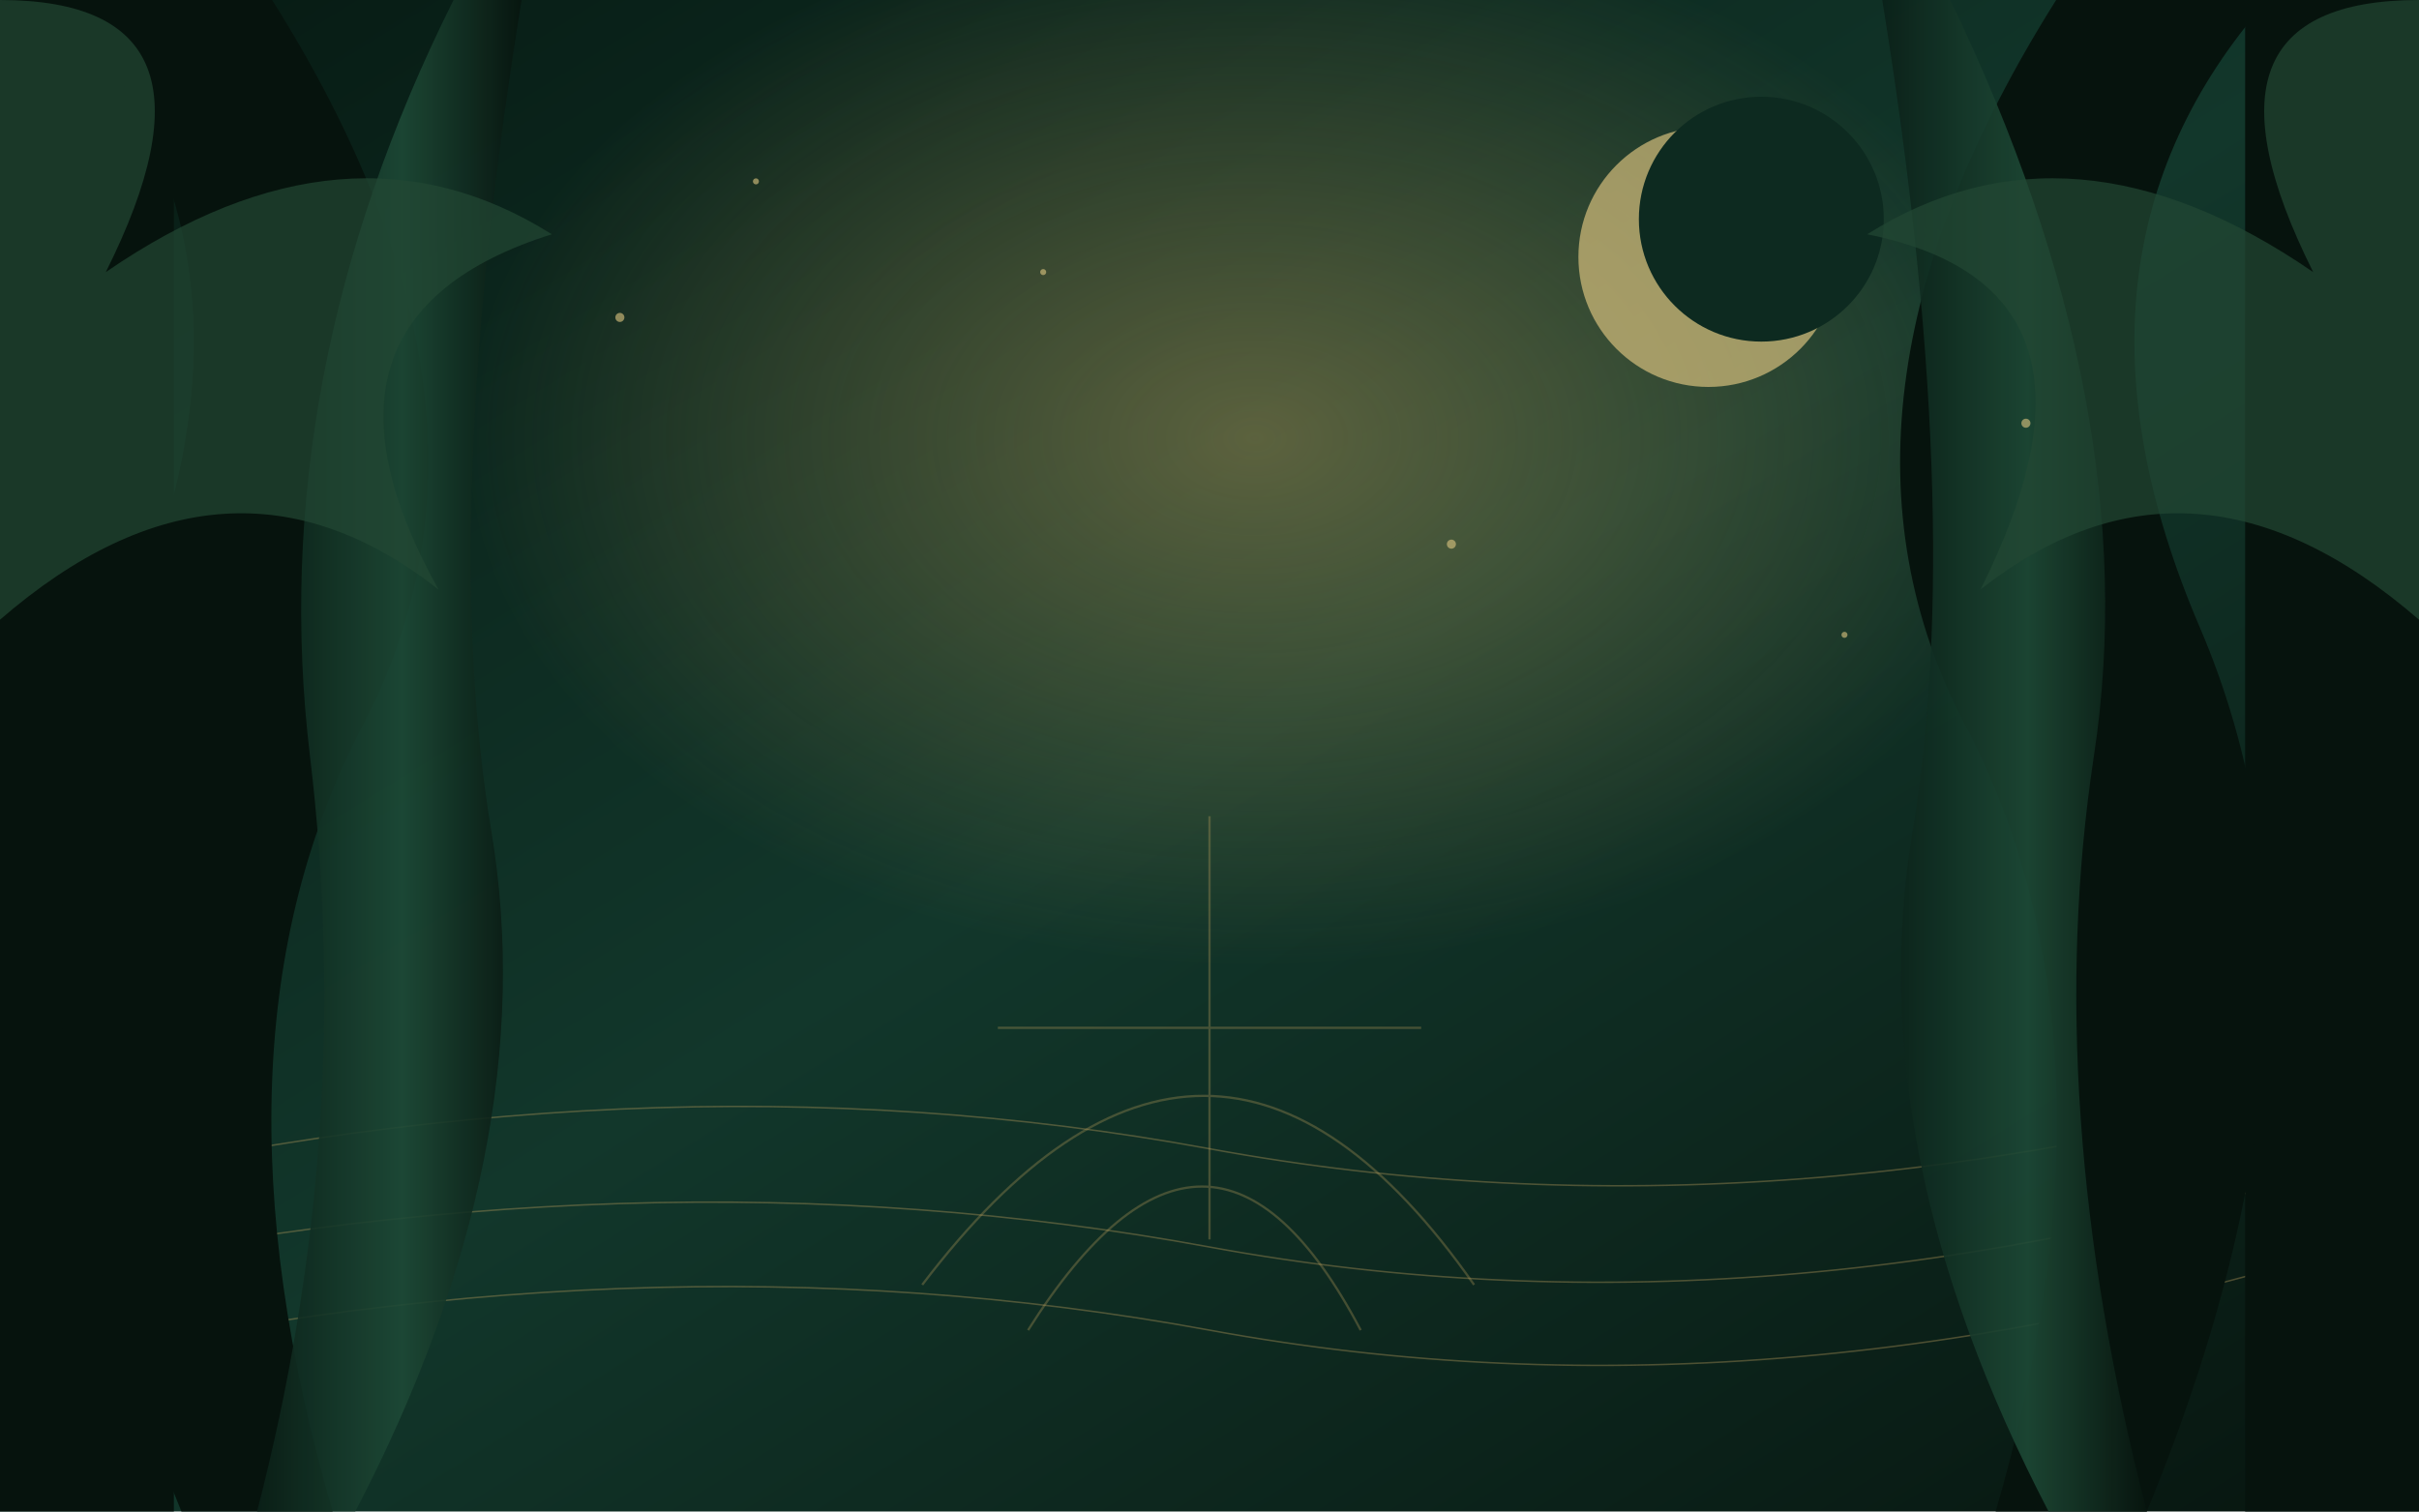
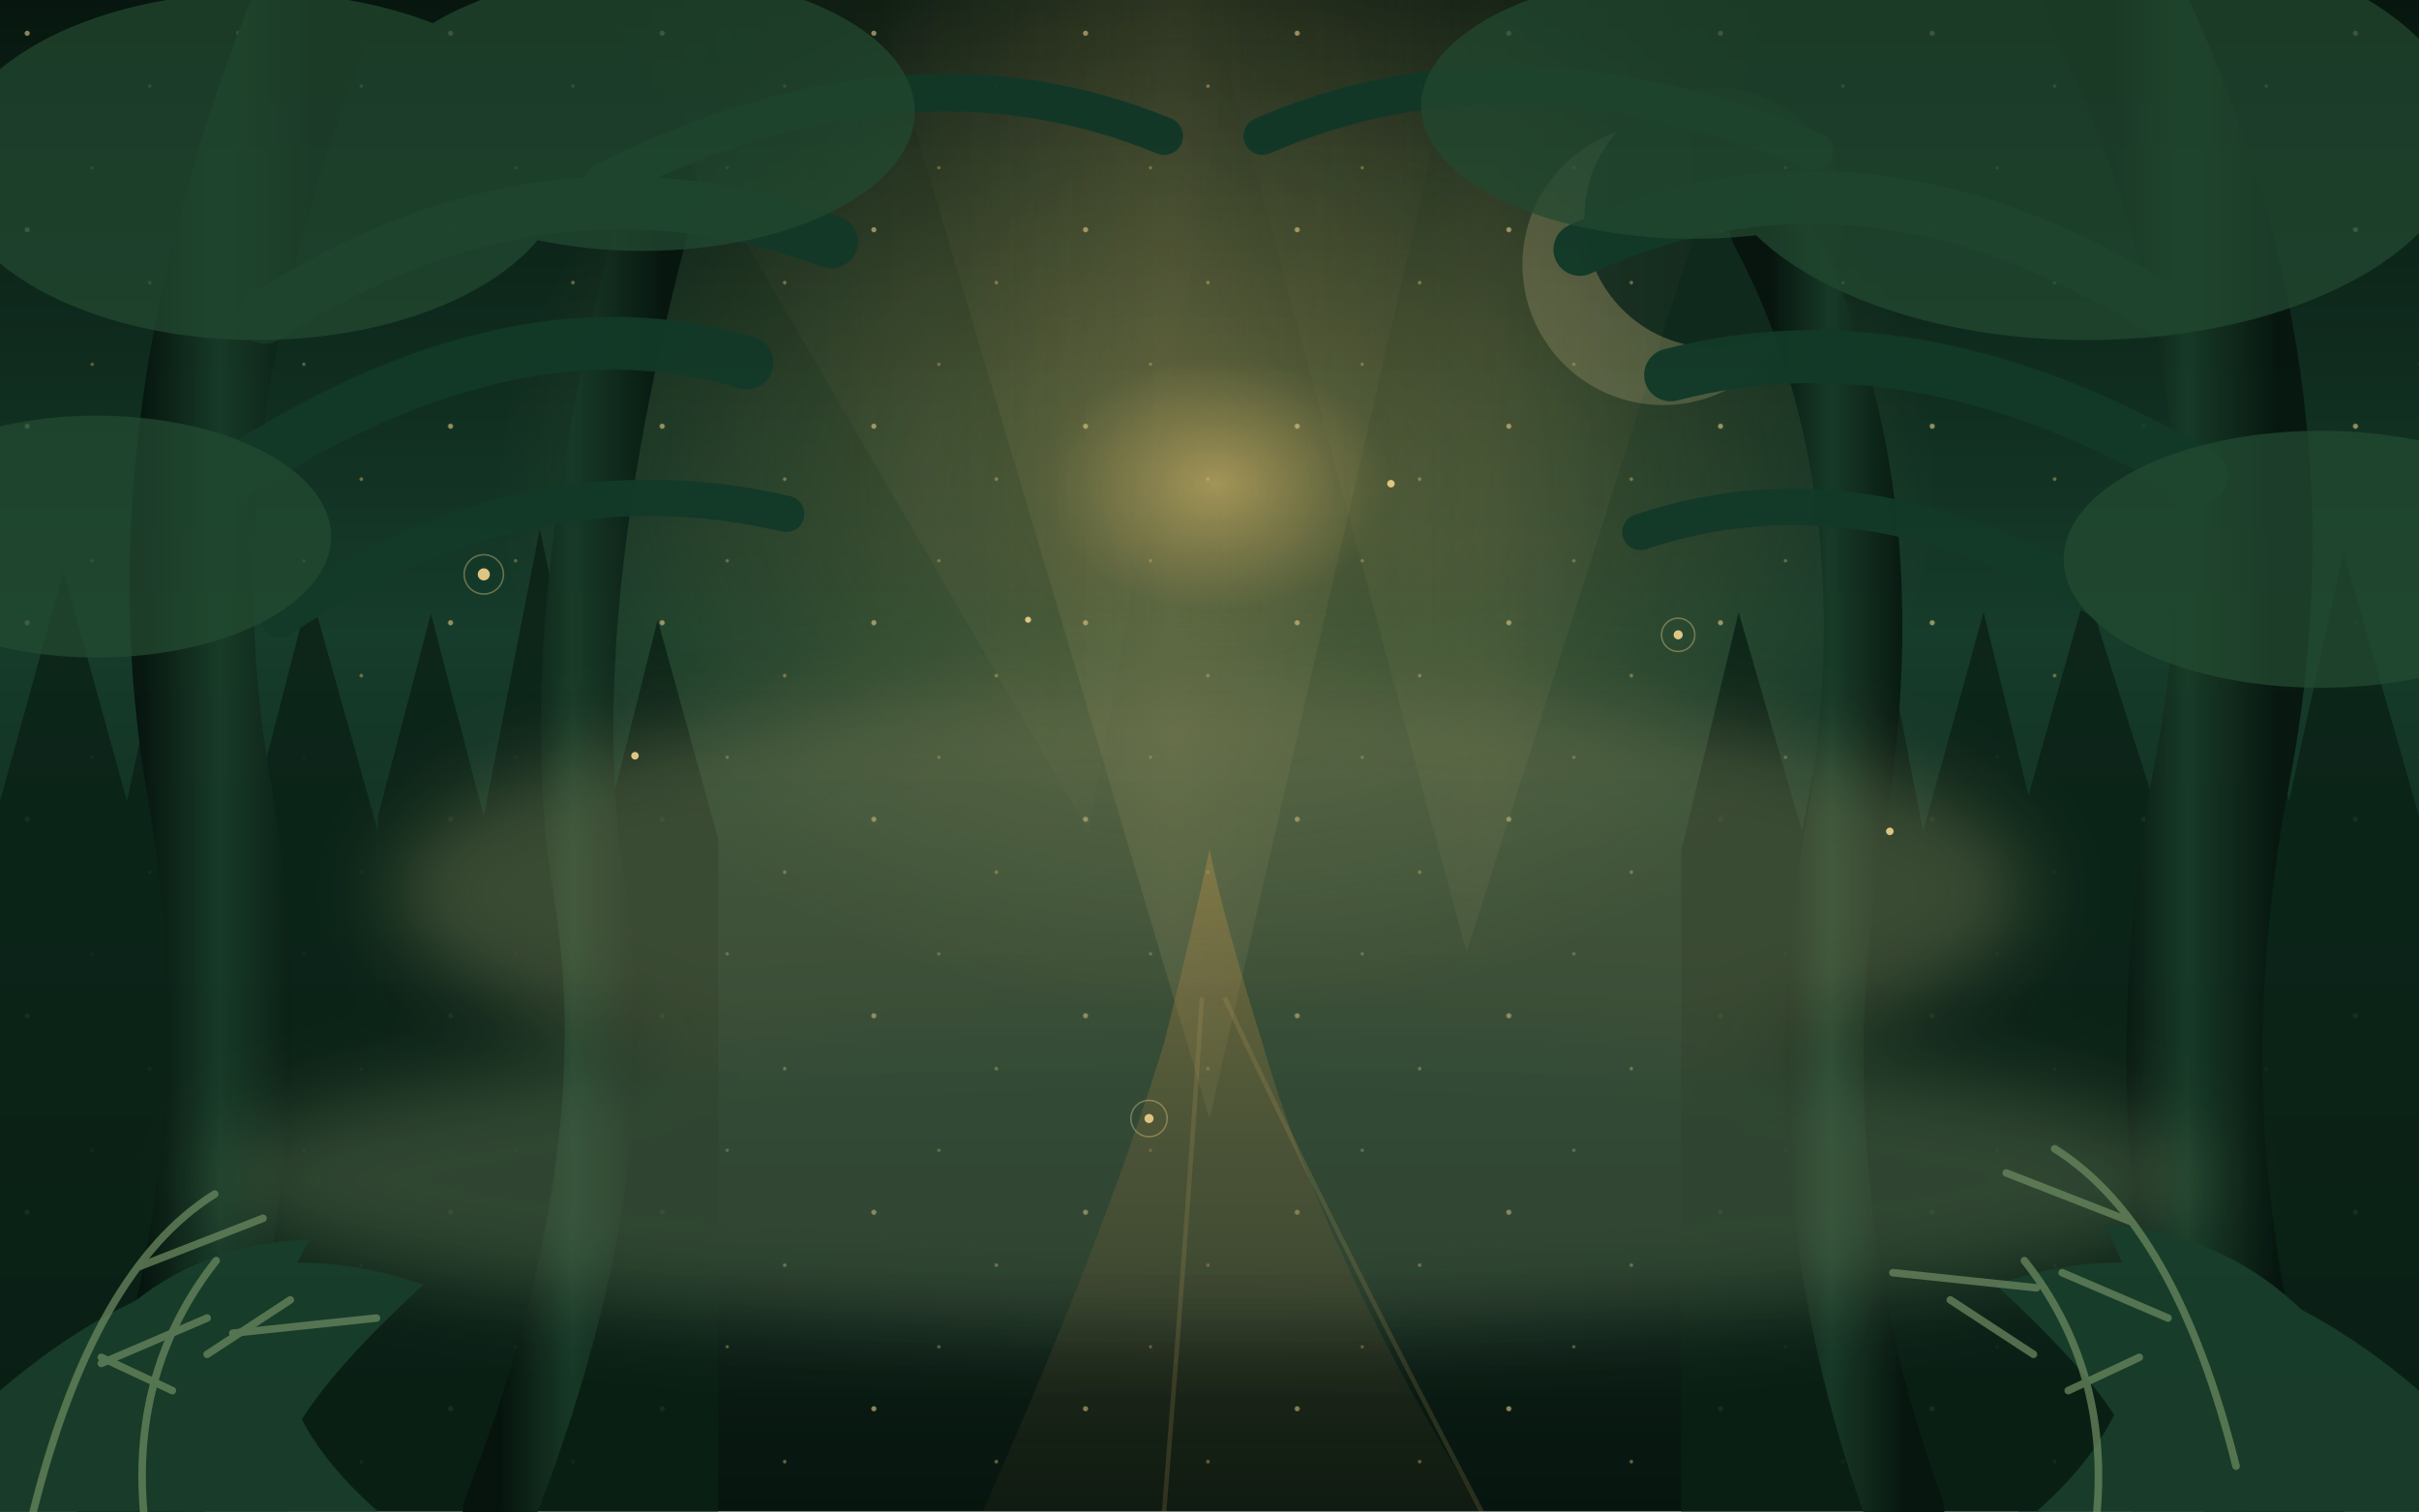
<svg xmlns="http://www.w3.org/2000/svg" viewBox="0 0 1600 1000">
  <defs>
-     <linearGradient id="bg" x2="1" y2="1">
-       <stop stop-color="#061912" />
-       <stop offset=".5" stop-color="#12372b" />
+     <linearGradient id="sky" x2="0" y2="1">
+       <stop stop-color="#07170f" />
+       <stop offset=".42" stop-color="#163c2b" />
      <stop offset="1" stop-color="#07150f" />
    </linearGradient>
-     <radialGradient id="light">
-       <stop stop-color="#c5a55f" stop-opacity=".42" />
-       <stop offset="1" stop-color="#c5a55f" stop-opacity="0" />
+     <radialGradient id="glow">
+       <stop stop-color="#e2bd69" stop-opacity=".72" />
+       <stop offset=".24" stop-color="#c8a457" stop-opacity=".3" />
+       <stop offset="1" stop-color="#c8a457" stop-opacity="0" />
    </radialGradient>
    <linearGradient id="trunk" x2="1">
-       <stop stop-color="#0a2018" />
-       <stop offset=".55" stop-color="#1d4936" />
-       <stop offset="1" stop-color="#07150f" />
+       <stop stop-color="#06130d" />
+       <stop offset=".45" stop-color="#183b28" />
+       <stop offset="1" stop-color="#07160f" />
    </linearGradient>
+     <linearGradient id="beam">
+       <stop stop-color="#e9ca83" stop-opacity="0" />
+       <stop offset=".5" stop-color="#e9ca83" stop-opacity=".15" />
+       <stop offset="1" stop-color="#e9ca83" stop-opacity="0" />
+     </linearGradient>
+     <linearGradient id="path" x2="0" y2="1">
+       <stop stop-color="#b3904c" stop-opacity=".55" />
+       <stop offset="1" stop-color="#59472b" stop-opacity=".12" />
+     </linearGradient>
+     <filter id="blur">
+       <feGaussianBlur stdDeviation="26" />
+     </filter>
+     <filter id="soft">
+       <feGaussianBlur stdDeviation="7" />
+     </filter>
+     <pattern id="stars" width="140" height="130" patternUnits="userSpaceOnUse">
+       <circle cx="18" cy="22" r="1.7" fill="#f1d38d" opacity=".62" />
+       <circle cx="99" cy="57" r="1.2" fill="#e5bd70" opacity=".48" />
+       <circle cx="61" cy="111" r="1.1" fill="#e5bd70" opacity=".42" />
+     </pattern>
  </defs>
-   <rect width="1600" height="1000" fill="url(#bg)" />
-   <ellipse cx="830" cy="290" rx="520" ry="350" fill="url(#light)" />
-   <circle cx="1130" cy="170" r="86" fill="#d9c17e" opacity=".68" />
-   <circle cx="1165" cy="145" r="81" fill="#0d2a20" />
-   <g fill="none" stroke="#b99b5b" opacity=".38">
-     <path d="M0 795Q420 690 800 760T1600 700" />
-     <path d="M0 850Q420 755 800 825T1600 755" />
-     <path d="M0 910Q420 810 800 880T1600 810" />
+   <rect width="1600" height="1000" fill="url(#sky)" />
+   <ellipse cx="805" cy="320" rx="480" ry="350" fill="url(#glow)" />
+   <circle cx="1100" cy="175" r="93" fill="#e8d29a" opacity=".22" />
+   <circle cx="1134" cy="144" r="86" fill="#10291d" />
+   <path d="M580 0 800 740 970 0Z" fill="url(#beam)" />
+   <path d="M800 0 970 630 1170 0Z" fill="url(#beam)" opacity=".55" />
+   <path d="M400 0 720 550 820 0Z" fill="url(#beam)" opacity=".35" />
+   <rect width="1600" height="1000" fill="url(#stars)" />
+   <g fill="#0a2116" opacity=".88">
+     <path d="M0 530 42 378 84 530 125 336 169 530 205 390 250 550V1000H0Z" />
+     <path d="M1600 540 1550 365 1514 530 1470 310 1426 535 1380 390 1335 550V1000h265Z" />
+     <path d="M250 540 285 406 320 540 357 350 400 550 435 410 475 555V1000H250Z" />
+     <path d="M1350 560 1312 405 1272 550 1232 343 1192 550 1150 405 1112 563V1000h238Z" />
  </g>
-   <g fill="#06130d">
-     <path d="M0 0h115v1000H0zM1485 0h115v1000h-115z" />
-     <path d="M40 0Q190 170 85 415T120 1000h100Q130 690 240 480T180 0zM1500 0q-150 170-45 415t-35 585h-100q90-310-20-520t60-480z" />
+   <g fill="none" stroke="url(#trunk)" stroke-linecap="round">
+     <path d="M92 1000Q180 760 138 520T210 0" stroke-width="82" />
+     <path d="M1505 1000Q1420 770 1470 510T1398 0" stroke-width="90" />
+     <path d="M330 1000Q420 770 390 590T438 125" stroke-width="48" />
+     <path d="M1260 1000Q1180 780 1220 550T1170 150" stroke-width="52" />
  </g>
-   <g fill="url(#trunk)" opacity=".9">
-     <path d="M170 1000Q235 750 205 500T300 0h45q-55 340-20 550t-90 450z" />
-     <path d="M1420 1000q-70-270-35-500T1290 0h-45q55 340 20 550t90 450z" />
+   <g fill="none" stroke="#123a28" stroke-linecap="round" opacity=".95">
+     <path d="M175 210Q360 90 550 160M157 312Q340 194 494 240M1430 205Q1230 80 1045 165M1456 315Q1270 205 1105 248" stroke-width="35" />
+     <path d="M185 410Q350 300 520 340M1410 410Q1240 300 1085 352" stroke-width="24" />
+     <path d="M400 120Q600 20 770 90M1200 100Q1000 18 835 90" stroke-width="25" />
  </g>
-   <g fill="#224733" opacity=".7">
-     <path d="M0 410Q150 280 290 390Q190 210 365 155Q230 70 70 180Q160 0 0 0z" />
-     <path d="M1600 410q-150-130-290-20 100-200-75-235 135-85 295 25-90-180 70-180z" />
+   <g fill="#234b32" opacity=".74">
+     <ellipse cx="170" cy="110" rx="205" ry="115" />
+     <ellipse cx="425" cy="74" rx="180" ry="92" />
+     <ellipse cx="1380" cy="90" rx="250" ry="135" />
+     <ellipse cx="1120" cy="70" rx="180" ry="88" />
+     <ellipse cx="64" cy="355" rx="155" ry="80" />
+     <ellipse cx="1535" cy="370" rx="170" ry="85" />
  </g>
-   <g fill="#d9c17e" opacity=".62">
-     <circle cx="410" cy="210" r="3" />
-     <circle cx="500" cy="120" r="2" />
-     <circle cx="960" cy="360" r="3" />
-     <circle cx="1220" cy="420" r="2" />
-     <circle cx="690" cy="180" r="2" />
-     <circle cx="1340" cy="280" r="3" />
+   <g filter="url(#blur)" opacity=".35">
+     <ellipse cx="800" cy="590" rx="540" ry="140" fill="#9d9b69" />
+     <ellipse cx="800" cy="780" rx="660" ry="100" fill="#7d936b" />
  </g>
-   <g fill="none" stroke="#c5a55f" stroke-width="1.5" opacity=".3">
-     <path d="M610 850Q800 600 975 850" />
-     <path d="M680 880Q800 690 900 880" />
-     <path d="M800 540v280M660 680h280" />
+   <path d="M650 1000Q730 820 770 690Q790 610 800 562Q810 610 835 690Q875 830 980 1000Z" fill="url(#path)" opacity=".9" />
+   <path d="M770 1000Q786 800 795 660M980 1000Q875 800 810 660" fill="none" stroke="#d1ab62" opacity=".18" stroke-width="3" />
+   <g fill="#193f2b">
+     <path d="M0 1000Q60 825 205 820Q150 912 250 1000Z" />
+     <path d="M1600 1000q-60-180-208-190 55 102-45 190Z" />
+     <path d="M0 920q140-120 280-70-120 110-90 150H0z" />
+     <path d="M1600 920q-140-120-280-70 120 110 90 150h190z" />
  </g>
+   <g fill="none" stroke="#729064" stroke-width="5" stroke-linecap="round" opacity=".75">
+     <path d="M22 1000q40-160 120-210m-75 112 70-30m-45-34 82-32m-20 76 95-10m1230 98q-40-160-120-210m75 112-70-30m45-34-82-32m20 76-95-10" />
+     <path d="M95 1000q-8-95 48-166m-29 86-47-22m70-2 55-36m1195 140q8-95-48-166m29 86 47-22m-70-2-55-36" />
+   </g>
+   <g fill="#f1d18a">
+     <circle cx="320" cy="380" r="4" />
+     <circle cx="420" cy="500" r="2.5" />
+     <circle cx="1110" cy="420" r="3" />
+     <circle cx="1250" cy="550" r="2.5" />
+     <circle cx="680" cy="410" r="2" />
+     <circle cx="920" cy="320" r="2.5" />
+     <circle cx="760" cy="740" r="3" />
+   </g>
+   <g fill="none" stroke="#efd08b" opacity=".42">
+     <circle cx="320" cy="380" r="13" />
+     <circle cx="1110" cy="420" r="11" />
+     <circle cx="760" cy="740" r="12" />
+   </g>
+   <rect width="1600" height="1000" fill="url(#sky)" opacity=".08" />
</svg>
